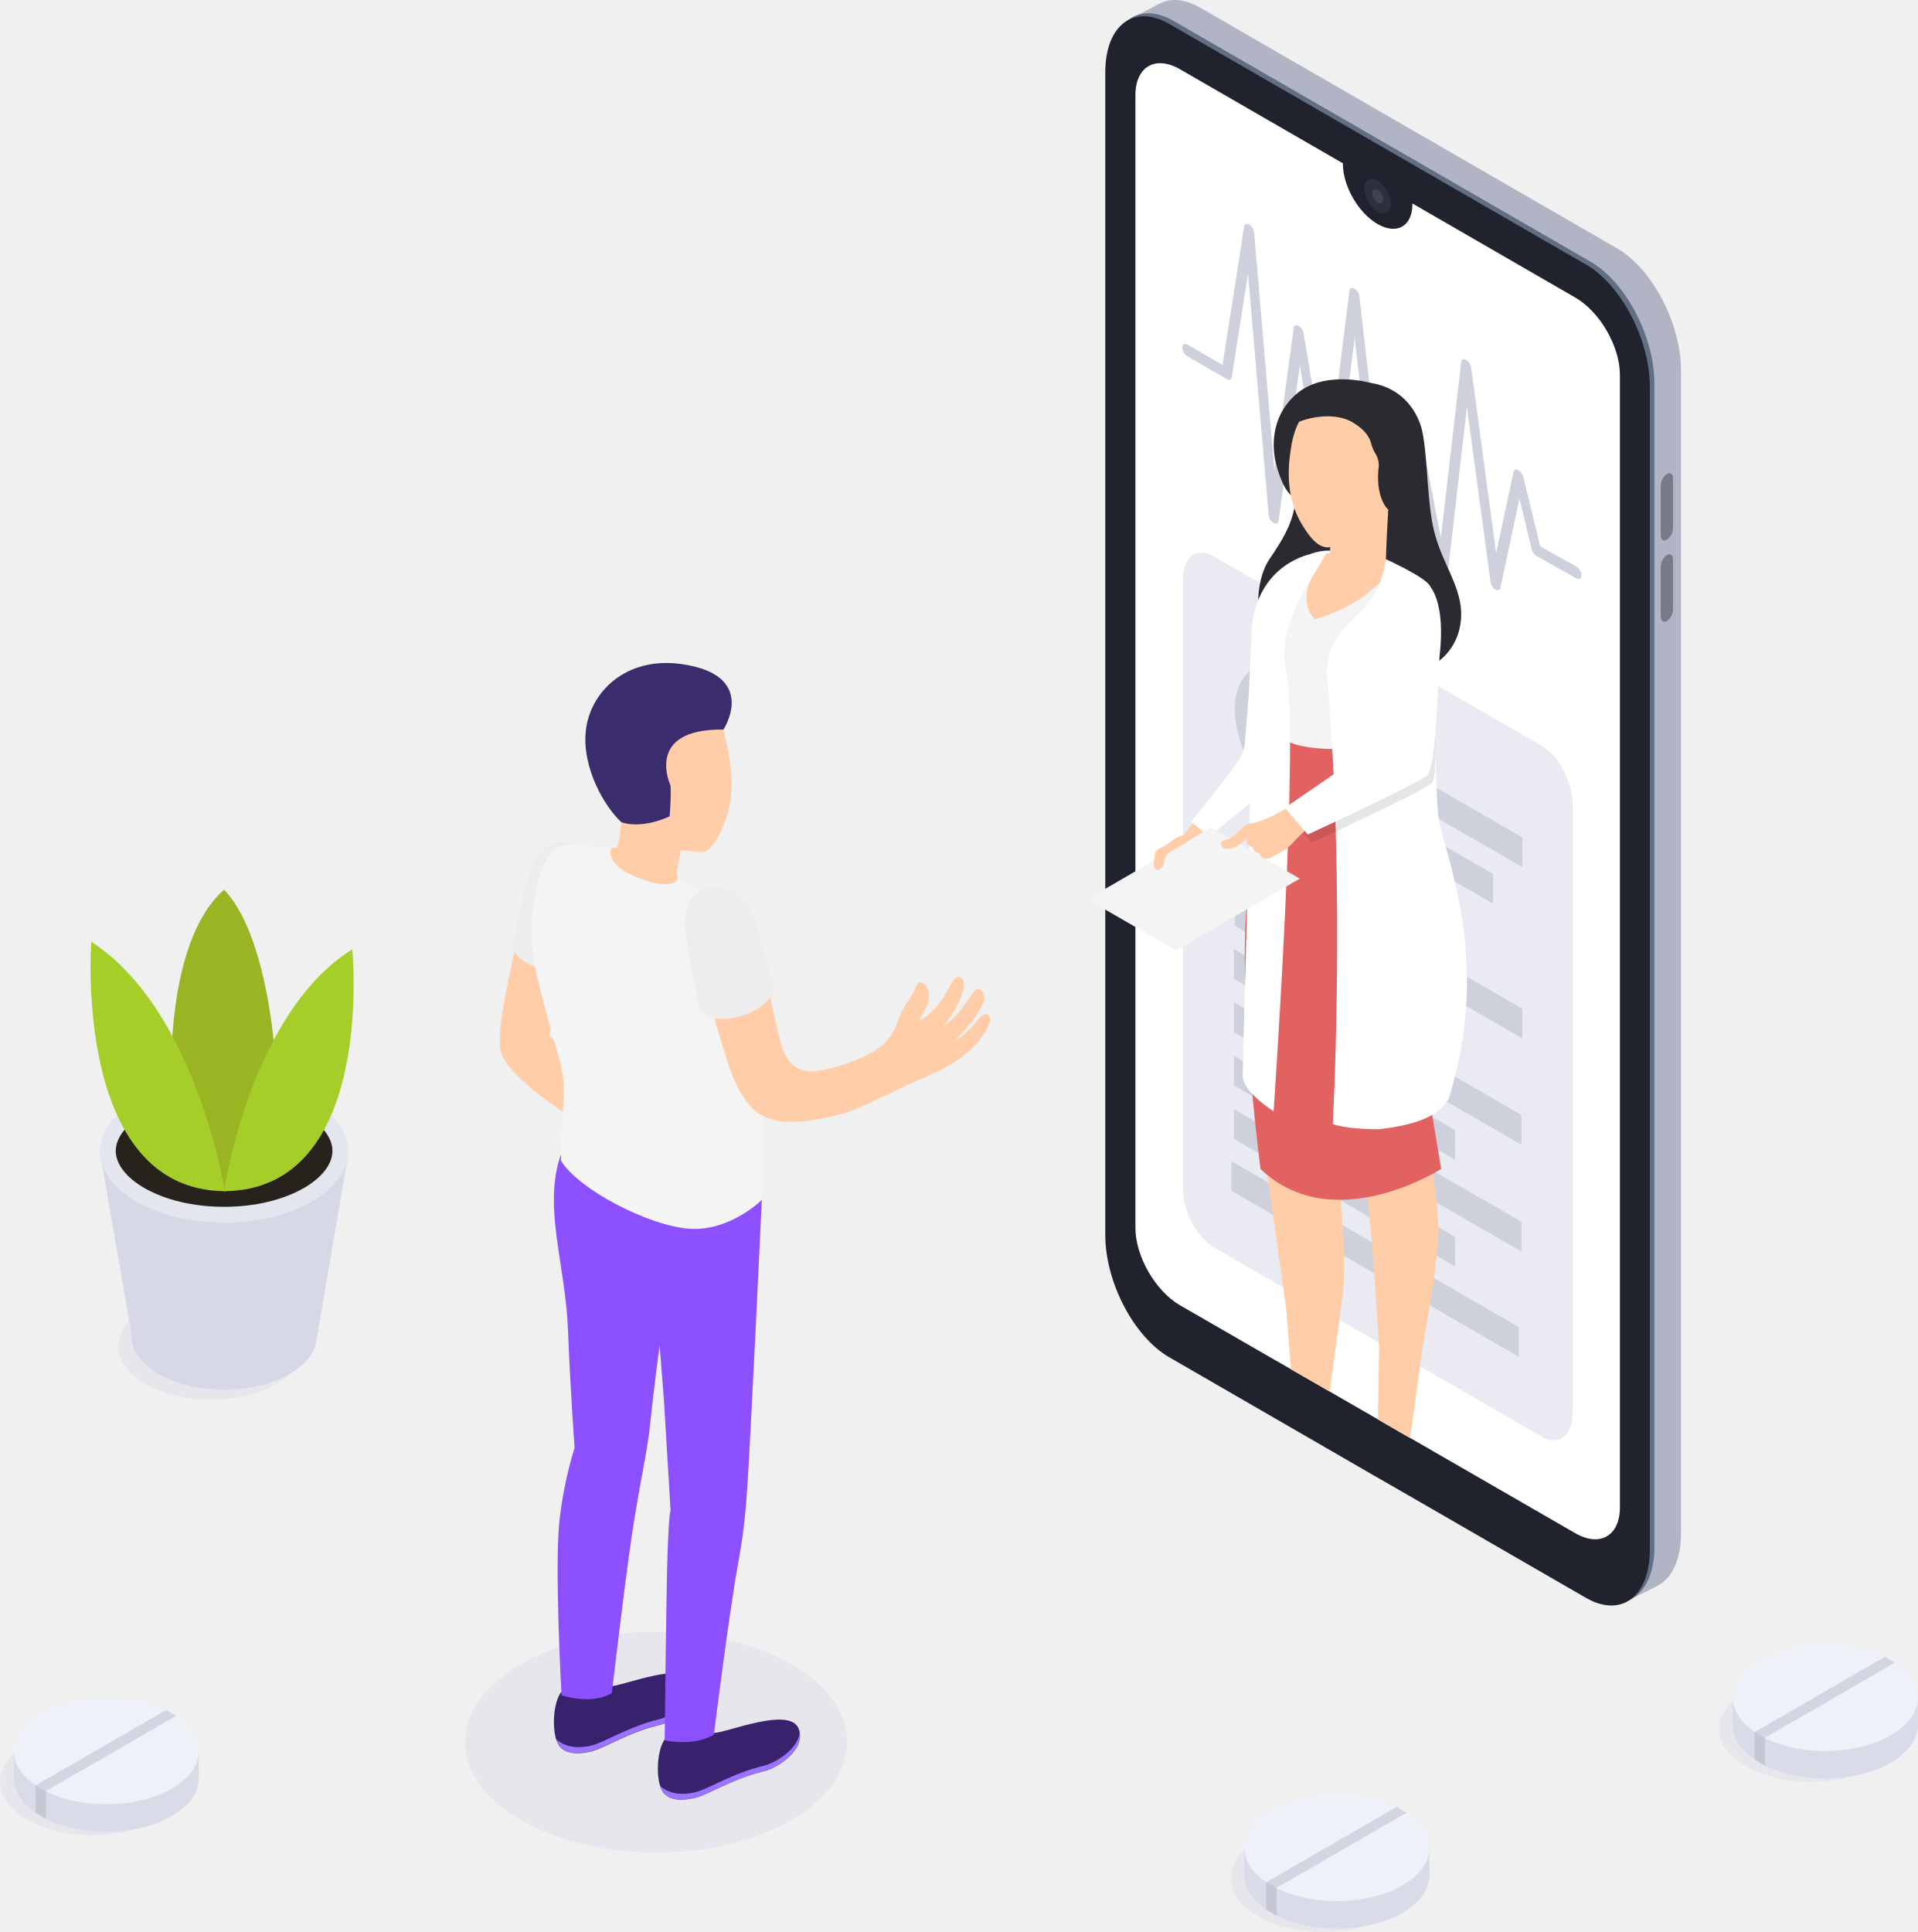
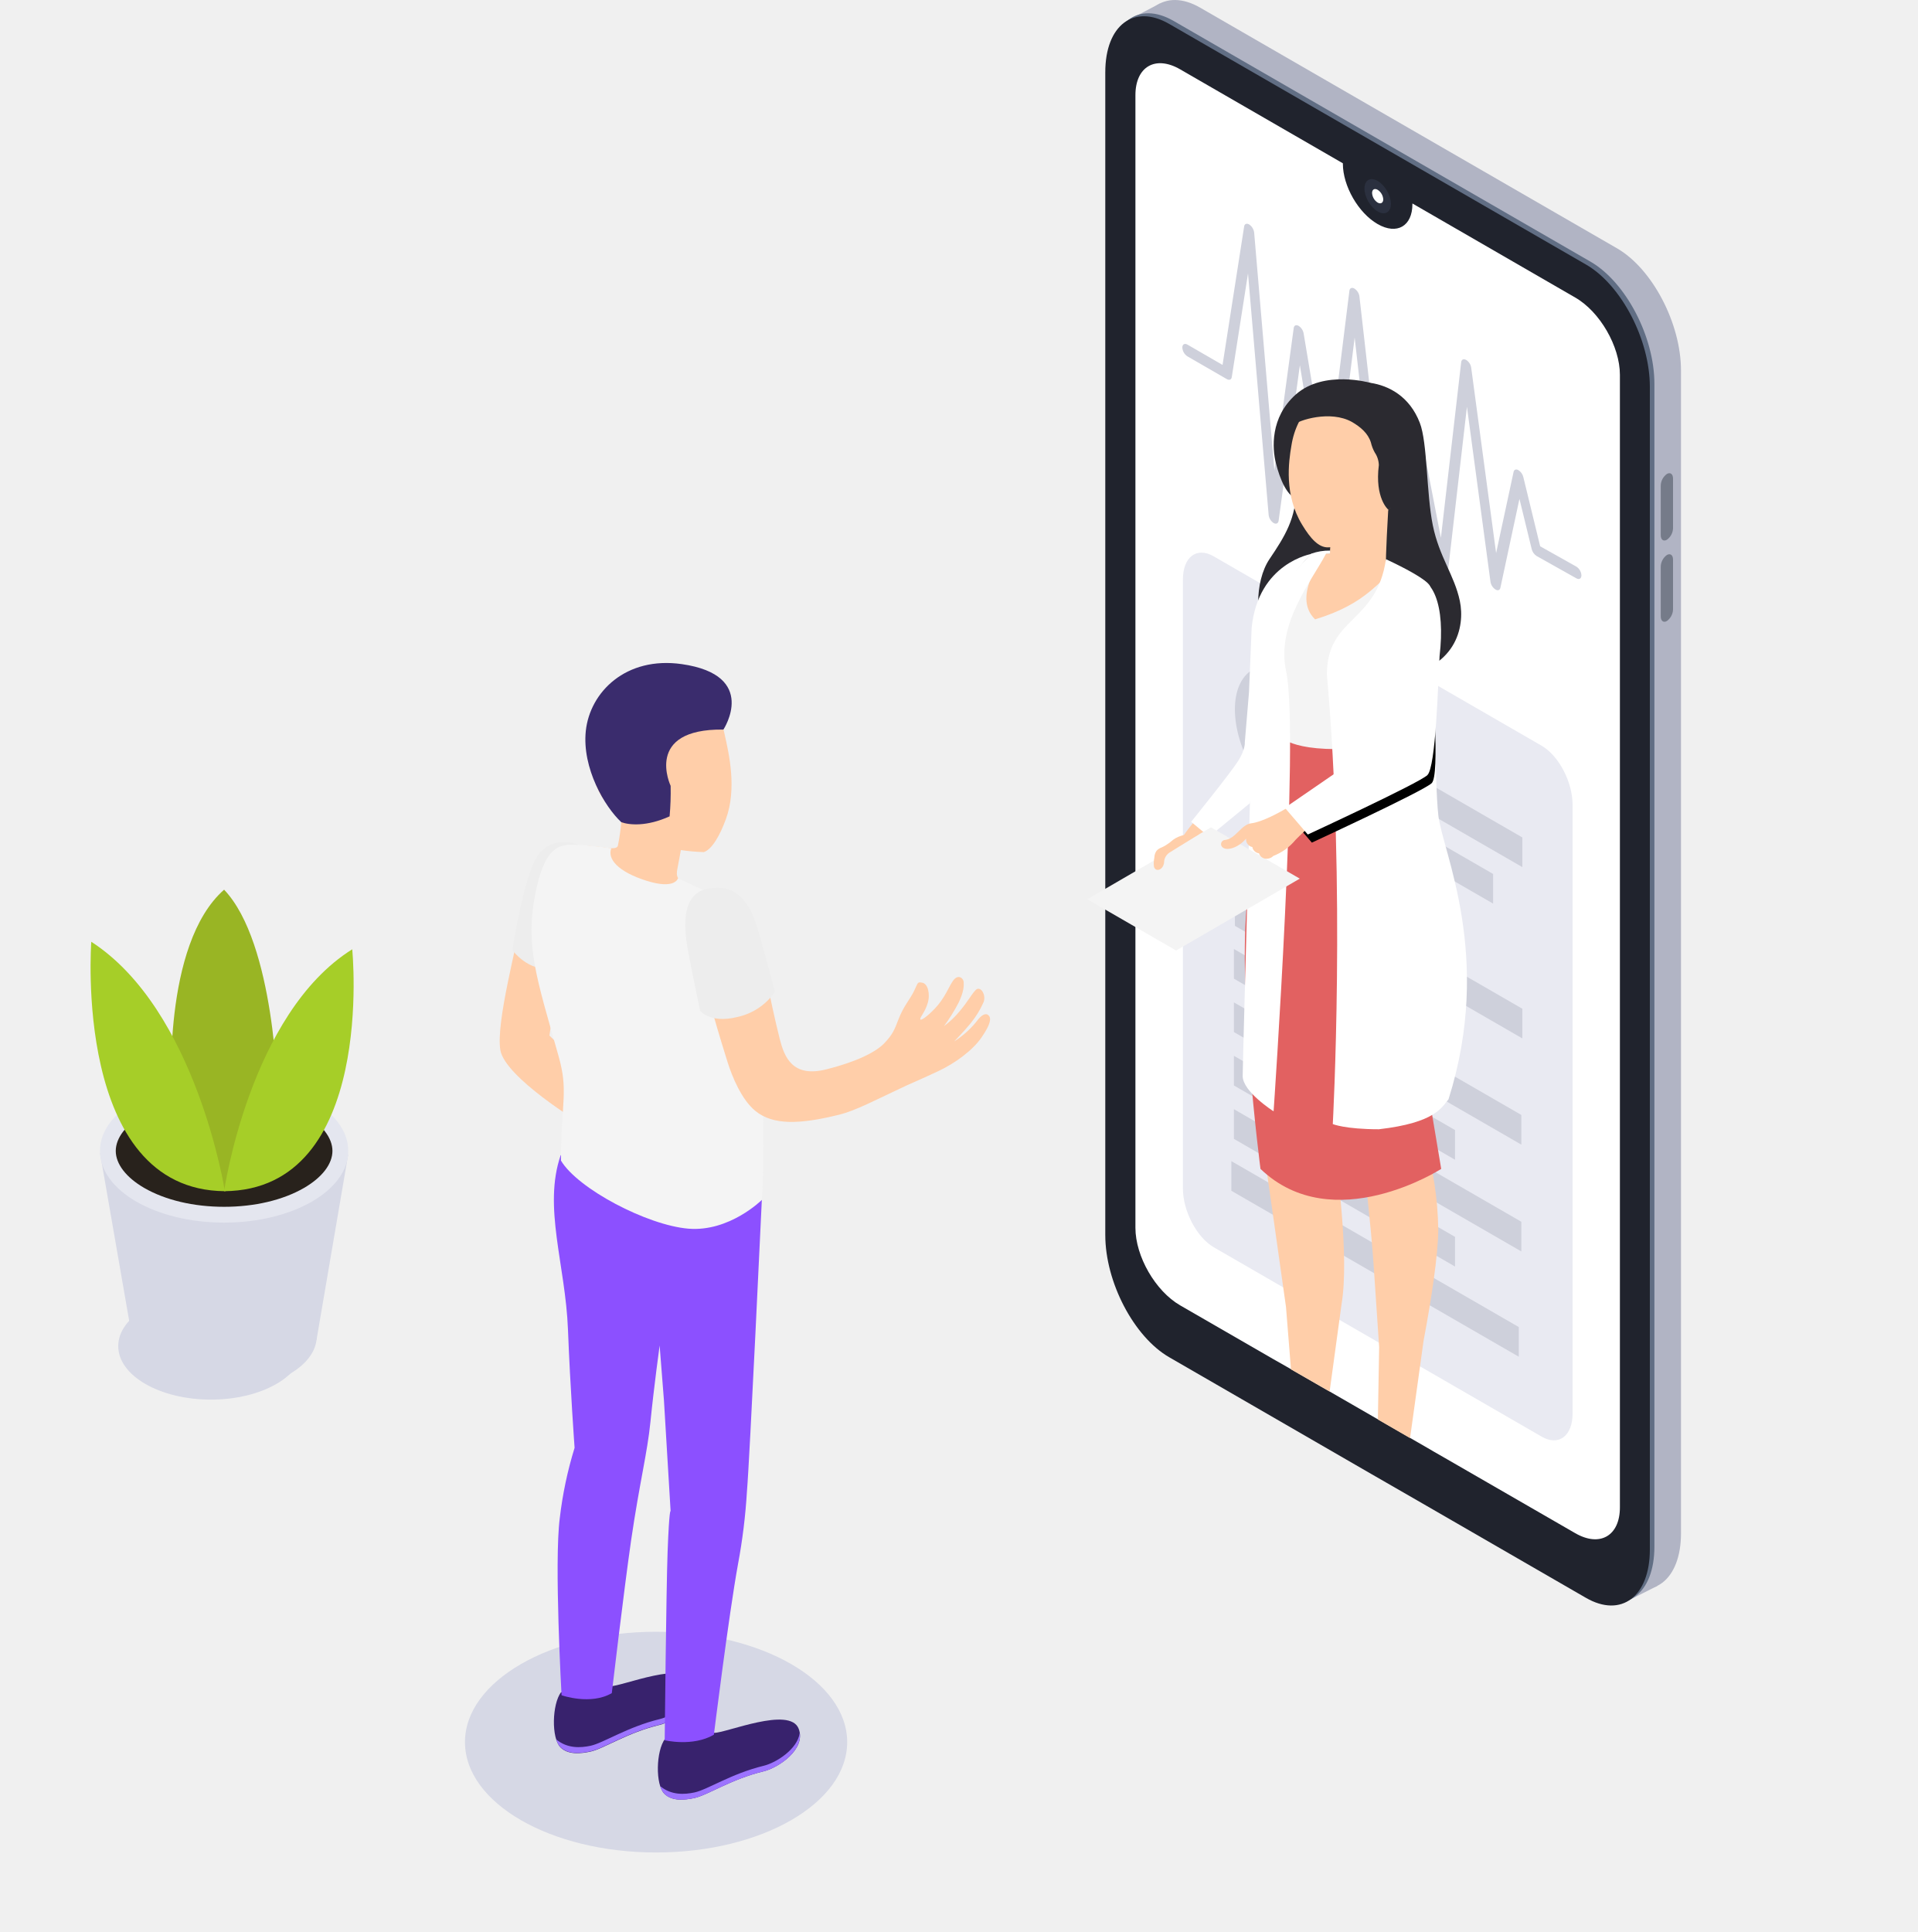
<svg xmlns="http://www.w3.org/2000/svg" viewBox="0 0 496.36 500">
-   <defs>
-     <style>.cls-1{fill:#b1b4c4;}.cls-2{fill:#616e84;}.cls-3{fill:#20232d;}.cls-4,.cls-6{fill:#fff;}.cls-5{fill:#2b303f;}.cls-14,.cls-6{opacity:0.1;}.cls-7{fill:#757b89;}.cls-8{fill:#e9eaf2;}.cls-9{fill:#ced0db;}.cls-10{fill:#2b2a30;}.cls-11{fill:#ffcea9;}.cls-12{fill:#f4f4f4;}.cls-13{fill:#e26161;}.cls-15,.cls-21{fill:#d6d8e5;}.cls-15{opacity:0.4;}.cls-16{fill:#ededed;}.cls-17{fill:#38226d;}.cls-18{fill:#9c73ff;}.cls-19{fill:#8c50ff;}.cls-20{fill:#3a2c6d;}.cls-22{fill:#e4e6ef;}.cls-23{fill:#28221c;}.cls-24{fill:#99b524;}.cls-25{fill:#a6ce28;}.cls-26{fill:#d9dce8;}.cls-27{fill:#eff1f9;}.cls-28{fill:#d3d6e2;}.cls-29{fill:#c5c8d3;}</style>
-   </defs>
-   <g id="Слой_2" data-name="Слой 2">
-     <g id="Слой_1-2" data-name="Слой 1">
-       <path class="cls-1" d="M418.51,409.33,310.63,347c-9.14-5.27-16.55-19.43-16.55-31.61V14.49c0-12.18,7.41-17.78,16.55-12.5L418.51,64.27c9.14,5.28,16.55,19.44,16.55,31.62V396.82C435.06,409,427.65,414.61,418.51,409.33Z" />
-       <polygon class="cls-1" points="420.36 414.76 428.91 410.44 420.71 396.38 420.36 414.76" />
-       <polygon class="cls-1" points="292.4 4.99 300.27 0.86 298.68 12.46 292.4 4.99" />
-       <path class="cls-2" d="M411.63,412.77,303.75,350.48c-9.14-5.27-16.55-19.43-16.55-31.61V17.93c0-12.18,7.41-17.78,16.55-12.51L411.63,67.71c9.14,5.28,16.55,19.43,16.55,31.62V400.26C428.18,412.45,420.77,418.05,411.63,412.77Z" />
-       <path class="cls-3" d="M427,100.1V401c0,12.2-7.4,17.79-16.54,12.52l-42.31-24.43L355,381.52,302.6,351.25c-9.14-5.28-16.54-19.43-16.54-31.62V18.7c0-12.19,7.4-17.78,16.54-12.51L410.49,68.47C419.63,73.76,427,87.9,427,100.1Z" />
-       <path class="cls-4" d="M419.25,97v293.1c0,7.37-5.17,10.38-11.57,6.68L374,377.35l-3-1.72-1-.59-7.29-4.2-21.1-12.17h0l-8.75-5.05-3.52-2-23.91-13.8c-6.39-3.69-11.57-12.67-11.57-20.07V24.63c0-7.39,5.18-10.38,11.57-6.69l42.12,24.32v.12c0,5.75,4,12.74,9,15.61s9,.54,9-5.2c0,0,0-.09,0-.13L407.68,77C414.08,80.67,419.25,89.65,419.25,97Z" />
-       <ellipse class="cls-5" cx="356.55" cy="50.77" rx="2.79" ry="4.84" transform="translate(22.39 185.08) rotate(-30)" />
-       <path class="cls-6" d="M356.55,52.43a3.16,3.16,0,0,1-1.44-2.49c0-.91.64-1.28,1.44-.82A3.16,3.16,0,0,1,358,51.6C358,52.51,357.34,52.88,356.55,52.43Z" />
-       <path class="cls-7" d="M431.41,139.69h0c-.88.51-1.59,0-1.59-1.2V125.66a3.82,3.82,0,0,1,1.59-3h0c.88-.51,1.59,0,1.59,1.21v12.83A3.81,3.81,0,0,1,431.41,139.69Z" />
-       <path class="cls-7" d="M431.41,160.72h0c-.88.5-1.59,0-1.59-1.21V146.68a3.83,3.83,0,0,1,1.59-3.05h0c.88-.5,1.59,0,1.59,1.21v12.83A3.83,3.83,0,0,1,431.41,160.72Z" />
-       <path class="cls-8" d="M399,371.8l-84.85-49c-4.4-2.54-8-9.37-8-15.24V150c0-5.88,3.58-8.58,8-6l84.85,49c4.41,2.55,8,9.37,8,15.25v157.6C407,371.64,403.38,374.34,399,371.8Z" />
-       <ellipse class="cls-9" cx="335.56" cy="192.78" rx="13.03" ry="22.57" transform="translate(-51.43 193.62) rotate(-30)" />
-       <polygon class="cls-9" points="394 224.41 361.18 205.46 361.18 197.78 394 216.73 394 224.41" />
-       <polygon class="cls-9" points="386.43 233.85 361.18 219.28 361.18 211.6 386.43 226.18 386.43 233.85" />
-       <polygon class="cls-9" points="394 268.74 319.61 225.79 319.61 218.12 394 261.06 394 268.74" />
-       <polygon class="cls-9" points="376.83 272.65 319.61 239.61 319.61 231.93 376.83 264.97 376.83 272.65" />
-       <polygon class="cls-9" points="393.74 296.23 319.35 253.28 319.35 245.6 393.74 288.55 393.74 296.23" />
-       <polygon class="cls-9" points="376.58 300.14 319.35 267.1 319.35 259.42 376.58 292.46 376.58 300.14" />
-       <polygon class="cls-9" points="393.74 323.87 319.35 280.92 319.35 273.24 393.74 316.19 393.74 323.87" />
-       <polygon class="cls-9" points="393.08 351.12 318.69 308.17 318.69 300.5 393.08 343.44 393.08 351.12" />
-       <polygon class="cls-9" points="376.58 327.78 319.35 294.74 319.35 287.06 376.58 320.1 376.58 327.78" />
-       <path class="cls-9" d="M329.61,135.35l0,0a2.93,2.93,0,0,1-1.27-2.09L323,70.78l-4.2,26.81c-.1.67-.65.89-1.29.52l-10.21-5.9A2.9,2.9,0,0,1,306,89.94c0-.83.59-1.17,1.31-.76l9.1,5.26L322,58.6c.1-.68.69-.89,1.33-.49a3,3,0,0,1,1.26,2.08l5.24,61.56,5-36.86c.09-.68.62-.91,1.25-.57a2.92,2.92,0,0,1,1.32,2l6,35.93,5.84-47c.08-.7.64-.94,1.29-.57h0a2.89,2.89,0,0,1,1.3,2l6.94,60.92,5.76-30c.12-.62.64-.82,1.26-.49l0,0a3,3,0,0,1,1.27,1.88l5.86,30.2,5.25-45.46c.08-.69.62-.95,1.27-.59a2.83,2.83,0,0,1,1.32,2l6.45,48,4.52-21c.12-.6.62-.8,1.21-.49a2.88,2.88,0,0,1,1.31,1.8l4.36,17.93,9.37,5.26h0a2.88,2.88,0,0,1,1.31,2.25c0,.84-.56,1.19-1.29.79l-10.33-5.8h0a3,3,0,0,1-1.25-1.77l-3.17-13-4.93,23c-.13.63-.68.84-1.31.43a2.92,2.92,0,0,1-1.26-2l-6.09-45.27-5,43.35c-.08.67-.59.93-1.22.61a2.85,2.85,0,0,1-1.35-1.92L366,115.66l-6.14,31.91c-.13.65-.7.83-1.33.45a3,3,0,0,1-1.26-2l-6.67-58.66L345,132.19c-.08.68-.61.93-1.25.59a3,3,0,0,1-1.33-2l-6-36.26-5.5,40.25C330.81,135.49,330.26,135.72,329.61,135.35Z" />
-       <g id="Girl_14">
-         <path id="_Контур_" data-name="&lt;Контур&gt;" class="cls-10" d="M344.14,101.42c2.09-3.36,18.07-5.57,23.32,8,2,5.13,1.69,18.25,3.36,26.5s5.59,12.91,7,19.6-.89,17.89-17,19.87-28.51-3.67-32.31-8.81-3.89-16.06.07-21.92,6.95-10.64,6.86-18.27Z" />
-         <path id="_Контур_2" data-name="&lt;Контур&gt;" class="cls-10" d="M354.69,99.09s-12-3.47-19.32,3c-6.67,5.94-6.11,14-5.14,17.83s2.91,9,5.93,9.27S354.69,99.09,354.69,99.09Z" />
-         <path id="_Контур_3" data-name="&lt;Контур&gt;" class="cls-11" d="M359.29,131.89s-.79,13.41-.55,14.39,5.27,1.94,6.67,3.11-7.29,14.77-11.71,16.79-18.12-3.13-19.07-10c-.87-6.27,3.92-11.14,5.77-12.84a27.21,27.21,0,0,1,3.78-.1l.4-6.5C350.58,134.88,359.29,131.89,359.29,131.89Z" />
-         <path class="cls-11" d="M326.87,157.22c-.08-.37-2,.71-2.05.74s-.95,34.4-2.65,37.51h0c-4.28,7.31-15.66,19.66-15.94,21.05-.84,4.17,1.58.43,5.49,0,2.2-.27,15.11-13.34,18-16.32l.18.11c0-.12,0-.23.05-.34l.38-.39a17.16,17.16,0,0,0,.09-2.78C335.79,159.43,329.19,156.94,326.87,157.22Z" />
-         <path class="cls-4" d="M323.94,162.5l-.68,16.56-1.09,13.05s.21,1.75-1.71,4.81-12.18,15.77-12.18,15.77l4.64,3.85,10.57-8.68,7-46.76-3.68-4.55Z" />
-         <path id="_Контур_4" data-name="&lt;Контур&gt;" class="cls-12" d="M361.13,147.59c3.76.58,8.07,2.59,8.66,4.65.69,2.41,2.18,13.75-1.08,22.38s-5.46,14.12-7.33,17.83c0,0-16.3,7-29.44-1.16,0,0-.9-9.24-1-14.19-12.13-10.58-1.76-23.63,8.51-33.76a20.85,20.85,0,0,1,3.7-.05s-9.16,10.84-2.79,17C354.05,156.16,356.76,150,361.13,147.59Z" />
-         <path id="_Контур_5" data-name="&lt;Контур&gt;" class="cls-11" d="M334.24,115.28h0c1.36-8.61,7.58-15.12,16.46-14.6a17.07,17.07,0,0,1,8.59,31.21,17.47,17.47,0,0,1-1.37,3.77c-3.15,3.66-11.51,6-14.27,6-2.38,0-4.44-2.2-6.67-5.9C332.32,128.08,333.5,119.54,334.24,115.28Z" />
-         <path class="cls-10" d="M353.45,100.84c6.23,1.22,11.36,3,13.05,9.09,1.16,4.21,2.67,12.25,1.23,15.63l-.9,2.44-7.54,3.89s-3.52-2.93-2.43-11.53a6.1,6.1,0,0,0-1.06-3.26,10,10,0,0,1-1-2.6c-.76-2.4-2.69-4-4.89-5.29-5.62-3.15-13.84-.43-15,.71C338.67,102.14,346.21,99.42,353.45,100.84Z" />
-         <path class="cls-11" d="M375.56,237.18c-1,10.88-7.06,57.12-7.06,57.12a86,86,0,0,1,3.74,24c-.06,6.73-1.82,18.15-3.81,28.73l-3.49,25.15-8.33-4.82.33-18.75c-.43-6.28-1.05-15.55-1.45-21.48-.65-9.64-2.38-25-2.88-28.78s-1.72-10.5-2.31-18-3.41-45.55-3.41-45.55l-.39,7.13s-.37,11.58-2,25.84-2.26,20.62-2.26,20.62,2.89,5.3,3.26,9.21c.3,3.09,3.82,27.49,1.71,39.91l-3.09,22.62-10-5.74-1.29-16.15c-1.71-12.1-5.32-37.76-5.88-41.1-.72-4.39-1.32-6.55-2.16-20.35s-.53-43.77.86-54.64,5.4-26.66,5.4-26.66a32,32,0,0,0,12.06,3c7,.36,18.25-1.77,18.25-1.77a110,110,0,0,0,6.43,9.95C370.94,211,377,220.53,375.56,237.18Z" />
-         <path class="cls-13" d="M361.38,192.45l9.36,18.81s14.29,20.91-.52,74.67L373,302.51s-28,18-46.77,0c0,0-6.51-49.68-3.05-72.59A263.09,263.09,0,0,1,331.91,191s4.59,5.07,28.22,1.72" />
-         <path class="cls-4" d="M339.49,143.34s-13.86,2.26-15.55,19.16l3.17-3.17S334.88,147.57,339.49,143.34Z" />
-         <path class="cls-4" d="M343.19,143.29c-3.58,6.91-13,18.2-10.33,30.42,3.54,16.29-3.24,113.9-3.24,113.9s-8-5.07-8-9.13,3-109.42,3-114.41,8.76-13.85,14.71-20.77a13.79,13.79,0,0,1,4.91-.81c0,.37,0,.42-.05.8C343.89,143.31,343.72,143.29,343.19,143.29Z" />
-         <polygon class="cls-12" points="281.42 232.72 313.42 214.12 336.4 227.39 304.39 245.99 281.42 232.72" />
-         <path class="cls-11" d="M309.29,215.48c-2,.46-4,.61-5.68,1.86a13.68,13.68,0,0,1-2,1.48c-.32.17-.63.37-1,.51a3.1,3.1,0,0,0-1.28.85,3.16,3.16,0,0,0-.57,1.77,7.53,7.53,0,0,0-.11,2.32c.28,1.15,1.47,1.06,2.1.26a2.46,2.46,0,0,0,.53-1.4,3.08,3.08,0,0,1,1.35-2.45l7.65-4.75A.93.93,0,0,0,309.29,215.48Z" />
-         <path class="cls-4" d="M371.47,173.06s-.26,28.71.79,38,14.3,36.51,2.63,73.44c-1.72,2-3.3,6.05-18,7.75-8.77,0-11.95-1.34-11.95-1.34s3.39-61.93-1.53-116.31c0-15,12.9-13.26,15.29-29.88,11.39,5.32,11.4,7,11.4,7Z" />
-         <path class="cls-14" d="M365.69,151.4c-6.27.7-7.09,8.65-7.09,8.65l-.29,12.17s.68,15.52,2.48,20.25l-27.2,18.69,5.93,6.91s28.74-13.27,31-15.37,0-26.45.35-33.46C372.38,156,372,150.7,365.69,151.4Z" />
-         <path class="cls-11" d="M370.19,158.13c-1.06-4.35-4.47-2.95-7.4-5.5-6.81,9.63-2.29,35.68-1.37,38.46L335.3,207.74h0c-.42.28-1.32.83-1.75,1.1-2.37,1.43-6.93,3.91-9.71,4.23-2.62.3-4,4-6.78,4.31a1.08,1.08,0,0,0-.71,1.86c1.12,1.08,4.11.19,6.15-2.2a1,1,0,0,0,0,.18,2,2,0,0,0,1.64,2,.94.94,0,0,0,.14.49,2,2,0,0,0,1.56,1.13h0a2,2,0,0,0,2.15,1.39,2.37,2.37,0,0,0,1.57-.72,13.81,13.81,0,0,0,5.71-4.12,57,57,0,0,1,4.24-3.94c7.09-3.05,28.35-12.13,29.3-13.42C370.19,198.12,371.7,164.34,370.19,158.13Z" />
-         <path class="cls-4" d="M364.64,149.3c-6.27.7-7.09,8.65-7.09,8.65l-.29,12.16s.68,15.53,2.47,20.26l-27.19,18.69,5.93,6.91s28.74-13.27,30.95-15.37,2.77-23.74,3.15-30.74C374.13,156.64,370.92,148.6,364.64,149.3Z" />
-       </g>
-       <g id="Men_2">
-         <ellipse class="cls-15" cx="169.8" cy="450.86" rx="49.46" ry="28.56" />
-         <path id="_Контур_6" data-name="&lt;Контур&gt;" class="cls-11" d="M134.56,239.1c-.55,4.81-6.29,25.56-5.06,32.67s20.84,19,20.84,19l2.72-12.17L142.2,268l2.93-20.15Z" />
-         <path id="_Контур_7" data-name="&lt;Контур&gt;" class="cls-16" d="M149.73,218.65c-2.8-1.21-8-1.48-10.92,3.3s-5.88,21.16-6.15,24c0,0,4.05,5.59,10.12,4.66Z" />
-         <path class="cls-17" d="M172.12,450a16.84,16.84,0,0,0,12.69-1.54c3.05.09,19.64-7,21.9-1.05,2,5.23-5.21,10.06-9.05,11-8.38,2-14.58,6.21-17.95,6.92-2.5.53-5.75.88-7.75-1.09C169.57,461.88,169.77,453.13,172.12,450Z" />
-         <path class="cls-18" d="M179.71,463.89c3.37-.7,9.57-4.88,17.95-6.91,3.22-.78,8.76-4.3,9.32-8.5.74,4.81-5.74,9.08-9.32,9.94-8.38,2-14.58,6.21-17.95,6.92-2.5.53-5.75.88-7.75-1.09a5,5,0,0,1-1.1-2C173.78,464.67,177.21,464.42,179.71,463.89Z" />
-         <path class="cls-17" d="M145.21,437.93a16.78,16.78,0,0,0,12.69-1.53c3.06.09,19.64-7,21.9-1,2,5.23-5.21,10.06-9.05,11-8.38,2-14.58,6.21-17.94,6.92-2.51.53-5.76.88-7.75-1.1C142.66,449.8,142.87,441.05,145.21,437.93Z" />
-         <path class="cls-18" d="M152.81,451.81c3.36-.71,9.56-4.88,17.94-6.91,3.22-.78,8.76-4.31,9.32-8.5.75,4.81-5.74,9.08-9.32,9.94-8.38,2-14.58,6.21-17.94,6.92-2.51.53-5.76.88-7.75-1.1a4.76,4.76,0,0,1-1.1-2C146.87,452.58,150.3,452.34,152.81,451.81Z" />
-         <path id="_Контур_8" data-name="&lt;Контур&gt;" class="cls-19" d="M144.88,392.86a101.35,101.35,0,0,1,3.83-18.17S147.57,359,147,344.14c-.65-16.87-6.5-31.72-1.89-45.18l52.06,11.58s-3.15,67.26-3.85,75.4A151.22,151.22,0,0,1,191,404.82c-2.38,13.06-6.24,44.12-6.24,44.12-5.51,3.2-12.73,1.43-12.73,1.43s.4-39.28.75-48.69c.43-11.49.78-10.61.78-10.61l-1.72-28.61-1.12-14.24s-1.44,10.45-2.38,19.78c-.82,8.14-2.78,15.5-5,30.64-1.9,13.14-5,39.54-5,39.54-5.5,3.2-13,.55-13,.55S143.39,404.26,144.88,392.86Z" />
-         <path id="_Контур_9" data-name="&lt;Контур&gt;" class="cls-11" d="M152.48,218.93c4,.2,6.92,1.22,7.42,0a52.39,52.39,0,0,0,.9-6.2c-.46-1.15-.85-2.38-.85-2.38-5-3.07-6.55-8.45-7.21-14.71-1.11-10.71,4.67-20.09,15.38-21.21,10.07-1,17.48,6,19.45,15.75,1.07,4.79,3.19,13.86.32,21.75-1.6,4.41-3.66,7.91-5.73,8.59a51.23,51.23,0,0,1-5.95-.52h0s-.53,3-.9,4.88-.22,2.92,3.58,5.27-5.75,7.15-12,6.68-13.25-4.24-15.18-8.28C149.58,224.1,149.76,218.8,152.48,218.93Z" />
-         <path id="_Контур_10" data-name="&lt;Контур&gt;" class="cls-12" d="M158.22,219.52c-1.1,2.74,1.69,6.09,9.14,8.43s8.11-.67,8.11-.67,10.92,5,14.47,7.45c4.47,3.13,6.45,12.17,7.06,27.43.69,17.66.75,43.86.17,48.38,0,0-8.35,8.32-19,7.44s-28.67-10.33-33-17.64c.12-15.48,1.93-18-.58-26.92-5.74-20.42-8.76-28.78-6-42.35,2.3-11.19,5.52-12.58,9.94-12.47A92,92,0,0,1,158.22,219.52Z" />
-         <path id="_Контур_11" data-name="&lt;Контур&gt;" class="cls-11" d="M213.8,276.76c-8.77,2.21-10.83-3.32-12-7.9-2.79-11.09-4.29-21.1-6.37-27.39-2.45-7.42-5-8.61-8.62-10.05-4.24-1.7-7.88,1.88-6.47,11.32,1.67,11.18,3.86,19,8,32.25,1.09,3.45,3.53,9.59,7.2,12.55,4.52,3.66,11.34,3.5,21.65.94,4.4-1.1,9.22-3.73,17.54-7.61,2.23-1,4-1.73,8.25-3.73s8.75-5.33,11-8.58,2.54-4.78,2.08-5.52c-.57-.93-1.59-.73-2.79.64a23.8,23.8,0,0,1-6.31,5.84s2.77-2.86,4.27-4.72a23.58,23.58,0,0,0,3.32-5.42c.79-1.9-.84-4.47-2.08-3.12s-1.83,2.73-4.1,5.45a23.73,23.73,0,0,1-4.07,3.87,44.57,44.57,0,0,0,3.75-6c1.44-2.94,1.42-4.45,1.36-5.44s-1.46-2.17-2.77-.3c-1.19,1.69-2,4.33-4.71,7.2-2,2.08-3.71,3.28-3.76,2.7s1.21-1.72,1.93-4.14,0-5-1.34-5.26-1.08-.2-2.16,2.06-2.72,3.94-4,7.25c-1.11,2.91-1.61,4.09-3.61,6.21C226.9,272.12,222.14,274.66,213.8,276.76Z" />
-         <path id="_Контур_12" data-name="&lt;Контур&gt;" class="cls-16" d="M183.57,229.9c5.86-.86,10,1.78,12.58,10.65s4.4,16.16,4.4,16.16a15.94,15.94,0,0,1-9.81,6.51c-7,1.7-9.53-1.65-9.53-1.65s-2-9.3-3.16-15.63S176.32,231,183.57,229.9Z" />
-         <path class="cls-20" d="M187.23,188.81s9.26-14.07-10.79-16.94c-14.46-2.06-23.76,7.23-24.83,17.31-1,9.63,4.91,19.63,9.19,23.6,2.09.75,6.59,1.18,12.5-1.51a70.89,70.89,0,0,0,.27-7.89S166.52,188.55,187.23,188.81Z" />
-       </g>
-       <ellipse class="cls-15" cx="54.58" cy="348.37" rx="23.98" ry="13.85" />
-       <ellipse class="cls-21" cx="58" cy="345.8" rx="23.98" ry="13.85" />
-       <polygon class="cls-21" points="25.9 298.46 34.29 346.76 81.92 346.76 90.11 298.81 25.9 298.46" />
-       <ellipse class="cls-22" cx="58" cy="297.86" rx="32.13" ry="18.55" />
-       <path class="cls-23" d="M58,312.32c-7.87,0-15.21-1.73-20.67-4.88-4.68-2.71-7.37-6.2-7.37-9.58s2.69-6.87,7.37-9.57c5.45-3.15,12.8-4.89,20.67-4.89s15.22,1.74,20.68,4.89c4.68,2.7,7.36,6.19,7.36,9.57s-2.68,6.87-7.36,9.58C73.22,310.59,65.88,312.32,58,312.32Z" />
-       <path class="cls-24" d="M71.83,283.25s-.63-39.16-13.83-53c-16.11,14.18-13.56,53.06-13.56,53.06l13.76,25v0C60,308.37,71.83,283.25,71.83,283.25Z" />
-       <path class="cls-25" d="M58.2,308.28s-7.33-46.92-34.57-64.55C23.63,243.73,18.77,308,58.2,308.28Z" />
-       <path class="cls-25" d="M58,308.28s6.61-46,33.16-62.6C91.16,245.68,97.43,308,58,308.28Z" />
-       <ellipse class="cls-15" cx="342.45" cy="486.17" rx="23.95" ry="13.83" />
-       <ellipse class="cls-26" cx="346.01" cy="485.28" rx="23.95" ry="13.83" />
-       <path class="cls-26" d="M322.06,485.06v-6.94l7.61,2.55Z" />
-       <polygon class="cls-26" points="369.94 478.61 369.94 484.84 361.17 483.12 369.94 478.61" />
-       <ellipse class="cls-27" cx="346.01" cy="478.17" rx="23.95" ry="13.83" />
-       <polygon class="cls-28" points="330.31 488.61 327.71 487.11 361.48 467.62 364.07 469.12 330.31 488.61" />
-       <polygon class="cls-29" points="327.71 487.11 327.71 494.21 330.07 495.61 330.4 495.77 330.4 488.61 327.71 487.11" />
-       <ellipse class="cls-15" cx="23.95" cy="461.12" rx="23.95" ry="13.83" />
-       <ellipse class="cls-26" cx="27.51" cy="460.23" rx="23.95" ry="13.83" />
-       <path class="cls-26" d="M3.56,460v-6.95l7.61,2.56Z" />
-       <polygon class="cls-26" points="51.44 453.56 51.44 459.79 42.67 458.06 51.44 453.56" />
-       <ellipse class="cls-27" cx="27.51" cy="453.12" rx="23.95" ry="13.83" />
-       <polygon class="cls-28" points="11.81 463.56 9.22 462.06 42.98 442.57 45.58 444.07 11.81 463.56" />
-       <polygon class="cls-29" points="9.22 462.06 9.22 469.16 11.57 470.55 11.9 470.72 11.9 463.56 9.22 462.06" />
-       <ellipse class="cls-15" cx="468.86" cy="447.32" rx="23.95" ry="13.83" />
-       <ellipse class="cls-26" cx="472.41" cy="446.43" rx="23.95" ry="13.83" />
-       <path class="cls-26" d="M448.47,446.21c0-.06,0-6.95,0-6.95l7.62,2.56Z" />
-       <polygon class="cls-26" points="496.35 439.76 496.35 445.99 487.58 444.26 496.35 439.76" />
-       <ellipse class="cls-27" cx="472.41" cy="439.32" rx="23.95" ry="13.83" />
-       <polygon class="cls-28" points="456.72 449.76 454.12 448.26 487.88 428.77 490.48 430.27 456.72 449.76" />
-       <polygon class="cls-29" points="454.12 448.26 454.12 455.36 456.48 456.75 456.81 456.92 456.81 449.76 454.12 448.26" />
-     </g>
+   <path d="M418.51 409.33L310.63 347c-9.14-5.27-16.55-19.43-16.55-31.61V14.49c0-12.18 7.41-17.78 16.55-12.5l107.88 62.28c9.14 5.28 16.55 19.44 16.55 31.62v300.93c0 12.18-7.41 17.79-16.55 12.51z" fill="#b1b4c4" />
+   <path d="M420.36 414.76l8.55-4.32-8.2-14.06zM292.4 4.99l7.87-4.13-1.59 11.6z" fill="#b1b4c4" />
+   <path d="M411.63 412.77l-107.88-62.29c-9.14-5.27-16.55-19.43-16.55-31.61V17.93c0-12.18 7.41-17.78 16.55-12.51l107.88 62.29c9.14 5.28 16.55 19.43 16.55 31.62v300.93c0 12.19-7.41 17.79-16.55 12.51z" fill="#616e84" />
+   <path d="M427 100.1V401c0 12.2-7.4 17.79-16.54 12.52l-42.31-24.43-13.15-7.57-52.4-30.27c-9.14-5.28-16.54-19.43-16.54-31.62V18.7c0-12.19 7.4-17.78 16.54-12.51l107.89 62.28C419.63 73.76 427 87.9 427 100.1z" fill="#20232d" />
+   <path d="M419.25 97v293.1c0 7.37-5.17 10.38-11.57 6.68L374 377.35l-3-1.72-1-.59-7.29-4.2-21.1-12.17-8.75-5.05-3.52-2-23.91-13.8c-6.39-3.69-11.57-12.67-11.57-20.07V24.63c0-7.39 5.18-10.38 11.57-6.69l42.12 24.32v.12c0 5.75 4 12.74 9 15.61s9 .54 9-5.2v-.13L407.68 77c6.4 3.67 11.57 12.65 11.57 20z" fill="#fff" />
+   <path d="M358.973 49.378c1.336 2.315 1.338 4.816.003 5.587-1.334.77-3.499-.482-4.836-2.797-1.336-2.315-1.338-4.816-.004-5.586 1.335-.771 3.5.481 4.837 2.796z" fill="#2b303f" />
+   <path d="M356.55 52.43a3.161 3.161 0 0 1-1.44-2.49c0-.91.64-1.28 1.44-.82A3.16 3.16 0 0 1 358 51.6c0 .91-.66 1.28-1.45.83z" fill="#fff" />
+   <path d="M431.41 139.69c-.88.51-1.59 0-1.59-1.2v-12.83a3.819 3.819 0 0 1 1.59-3c.88-.51 1.59 0 1.59 1.21v12.83a3.812 3.812 0 0 1-1.59 2.99zm0 21.03c-.88.5-1.59 0-1.59-1.21v-12.83a3.83 3.83 0 0 1 1.59-3.05c.88-.5 1.59 0 1.59 1.21v12.83a3.83 3.83 0 0 1-1.59 3.05z" fill="#757b89" />
+   <path d="M399 371.8l-84.85-49c-4.4-2.54-8-9.37-8-15.24V150c0-5.88 3.58-8.58 8-6L399 193c4.41 2.55 8 9.37 8 15.25v157.6c0 5.79-3.62 8.49-8 5.95z" fill="#e9eaf2" />
+   <g fill="#ced0db">
+     <path d="M346.848 186.277c6.232 10.795 6.233 22.463 0 26.062-6.232 3.598-16.336-2.237-22.569-13.032-6.232-10.795-6.233-22.463-.001-26.061 6.233-3.598 16.337 2.236 22.57 13.031zM394 224.41l-32.82-18.95v-7.68L394 216.73zm-7.57 9.44l-25.25-14.57v-7.68l25.25 14.58zm7.57 34.89l-74.39-42.95v-7.67L394 261.06zm-17.17 3.91l-57.22-33.04v-7.68l57.22 33.04zm16.91 23.58l-74.39-42.95v-7.68l74.39 42.95zm-17.16 3.91l-57.23-33.04v-7.68l57.23 33.04zm17.16 23.73l-74.39-42.95v-7.68l74.39 42.95zm-.66 27.25l-74.39-42.95v-7.67l74.39 42.94zm-16.5-23.34l-57.23-33.04v-7.68l57.23 33.04zm-46.97-192.43a2.928 2.928 0 0 1-1.27-2.09L323 70.78l-4.2 26.81c-.1.67-.65.89-1.29.52l-10.21-5.9a2.9 2.9 0 0 1-1.3-2.27c0-.83.59-1.17 1.31-.76l9.1 5.26L322 58.6c.1-.68.69-.89 1.33-.49a3 3 0 0 1 1.26 2.08l5.24 61.56 5-36.86c.09-.68.62-.91 1.25-.57a2.92 2.92 0 0 1 1.32 2l6 35.93 5.84-47c.08-.7.64-.94 1.29-.57a2.888 2.888 0 0 1 1.3 2l6.94 60.92 5.76-30c.12-.62.64-.82 1.26-.49a3 3 0 0 1 1.27 1.88l5.86 30.2 5.25-45.46c.08-.69.62-.95 1.27-.59a2.831 2.831 0 0 1 1.32 2l6.45 48 4.52-21c.12-.6.62-.8 1.21-.49.66.4 1.132 1.049 1.31 1.8l4.36 17.93 9.37 5.26a2.88 2.88 0 0 1 1.31 2.25c0 .84-.56 1.19-1.29.79l-10.33-5.8a3.002 3.002 0 0 1-1.25-1.77l-3.17-13-4.93 23c-.13.63-.68.84-1.31.43a2.92 2.92 0 0 1-1.26-2l-6.09-45.27-5 43.35c-.08.67-.59.93-1.22.61a2.848 2.848 0 0 1-1.35-1.92L366 115.66l-6.14 31.91c-.13.65-.7.83-1.33.45a3.001 3.001 0 0 1-1.26-2l-6.67-58.66-5.6 44.83c-.08.68-.61.93-1.25.59a2.995 2.995 0 0 1-1.33-2l-6-36.26-5.5 40.25c-.11.72-.66.95-1.31.58z" />
  </g>
+   <path d="M344.14 101.42c2.09-3.36 18.07-5.57 23.32 8 2 5.13 1.69 18.25 3.36 26.5s5.59 12.91 7 19.6-.89 17.89-17 19.87-28.51-3.67-32.31-8.81-3.89-16.06.07-21.92 6.95-10.64 6.86-18.27z" fill="#2b2a30" />
+   <path d="M354.69 99.09s-12-3.47-19.32 3c-6.67 5.94-6.11 14-5.14 17.83s2.91 9 5.93 9.27 18.53-30.1 18.53-30.1z" fill="#2b2a30" />
+   <path d="M359.29 131.89s-.79 13.41-.55 14.39 5.27 1.94 6.67 3.11-7.29 14.77-11.71 16.79-18.12-3.13-19.07-10c-.87-6.27 3.92-11.14 5.77-12.84a27.257 27.257 0 0 1 3.78-.1l.4-6.5c6-1.86 14.71-4.85 14.71-4.85zm-32.42 25.33c-.08-.37-2 .71-2.05.74s-.95 34.4-2.65 37.51c-4.28 7.31-15.66 19.66-15.94 21.05-.84 4.17 1.58.43 5.49 0 2.2-.27 15.11-13.34 18-16.32l.18.11c0-.12 0-.23.05-.34l.38-.39a17.21 17.21 0 0 0 .09-2.78c5.37-37.37-1.23-39.86-3.55-39.58z" fill="#ffcea9" />
+   <path d="M323.94 162.5l-.68 16.56-1.09 13.05s.21 1.75-1.71 4.81-12.18 15.77-12.18 15.77l4.64 3.85 10.57-8.68 7-46.76-3.68-4.55z" fill="#fff" />
+   <path d="M361.13 147.59c3.76.58 8.07 2.59 8.66 4.65.69 2.41 2.18 13.75-1.08 22.38s-5.46 14.12-7.33 17.83c0 0-16.3 7-29.44-1.16 0 0-.9-9.24-1-14.19-12.13-10.58-1.76-23.63 8.51-33.76a20.88 20.88 0 0 1 3.7-.05s-9.16 10.84-2.79 17c13.69-4.13 16.4-10.29 20.77-12.7z" fill="#f4f4f4" />
+   <path d="M334.24 115.28c1.36-8.61 7.58-15.12 16.46-14.6a17.07 17.07 0 0 1 8.59 31.21c-.31 1.305-.77 2.57-1.37 3.77-3.15 3.66-11.51 6-14.27 6-2.38 0-4.44-2.2-6.67-5.9-4.66-7.68-3.48-16.22-2.74-20.48z" fill="#ffcea9" />
+   <path d="M353.45 100.84c6.23 1.22 11.36 3 13.05 9.09 1.16 4.21 2.67 12.25 1.23 15.63l-.9 2.44-7.54 3.89s-3.52-2.93-2.43-11.53a6.092 6.092 0 0 0-1.06-3.26 9.99 9.99 0 0 1-1-2.6c-.76-2.4-2.69-4-4.89-5.29-5.62-3.15-13.84-.43-15 .71 3.76-7.78 11.3-10.5 18.54-9.08z" fill="#2b2a30" />
+   <path d="M375.56 237.18c-1 10.88-7.06 57.12-7.06 57.12a85.995 85.995 0 0 1 3.74 24c-.06 6.73-1.82 18.15-3.81 28.73l-3.49 25.15-8.33-4.82.33-18.75c-.43-6.28-1.05-15.55-1.45-21.48-.65-9.64-2.38-25-2.88-28.78s-1.72-10.5-2.31-18-3.41-45.55-3.41-45.55l-.39 7.13s-.37 11.58-2 25.84-2.26 20.62-2.26 20.62 2.89 5.3 3.26 9.21c.3 3.09 3.82 27.49 1.71 39.91l-3.09 22.62-10-5.74-1.29-16.15c-1.71-12.1-5.32-37.76-5.88-41.1-.72-4.39-1.32-6.55-2.16-20.35s-.53-43.77.86-54.64 5.4-26.66 5.4-26.66a32.004 32.004 0 0 0 12.06 3c7 .36 18.25-1.77 18.25-1.77a109.883 109.883 0 0 0 6.43 9.95c3.15 4.33 9.21 13.86 7.77 30.51z" fill="#ffcea9" />
+   <path d="M361.38 192.45l9.36 18.81s14.29 20.91-.52 74.67l2.78 16.58s-28 18-46.77 0c0 0-6.51-49.68-3.05-72.59a263.078 263.078 0 0 1 8.73-38.92s4.59 5.07 28.22 1.72" fill="#e26161" />
+   <path d="M339.49 143.34s-13.86 2.26-15.55 19.16l3.17-3.17s7.77-11.76 12.38-15.99z" fill="#fff" />
+   <path d="M343.19 143.29c-3.58 6.91-13 18.2-10.33 30.42 3.54 16.29-3.24 113.9-3.24 113.9s-8-5.07-8-9.13 3-109.42 3-114.41 8.76-13.85 14.71-20.77a13.78 13.78 0 0 1 4.91-.81c0 .37 0 .42-.05.8-.3.02-.47 0-1 0z" fill="#fff" />
+   <path d="M281.42 232.72l32-18.6 22.98 13.27-32.01 18.6z" fill="#f4f4f4" />
+   <path d="M309.29 215.48c-2 .46-4 .61-5.68 1.86-.62.553-1.29 1.048-2 1.48-.32.17-.63.37-1 .51a3.103 3.103 0 0 0-1.28.85 3.159 3.159 0 0 0-.57 1.77 7.53 7.53 0 0 0-.11 2.32c.28 1.15 1.47 1.06 2.1.26.318-.4.503-.89.53-1.4a3.08 3.08 0 0 1 1.35-2.45l7.65-4.75a.93.93 0 0 0-.99-.45z" fill="#ffcea9" />
+   <path d="M371.47 173.06s-.26 28.71.79 38 14.3 36.51 2.63 73.44c-1.72 2-3.3 6.05-18 7.75-8.77 0-11.95-1.34-11.95-1.34s3.39-61.93-1.53-116.31c0-15 12.9-13.26 15.29-29.88 11.39 5.32 11.4 7 11.4 7z" fill="#fff" />
+   <path d="M365.69 151.4c-6.27.7-7.09 8.65-7.09 8.65l-.29 12.17s.68 15.52 2.48 20.25l-27.2 18.69 5.93 6.91s28.74-13.27 31-15.37 0-26.45.35-33.46c1.51-13.24 1.13-18.54-5.18-17.84z" />
+   <path d="M370.19 158.13c-1.06-4.35-4.47-2.95-7.4-5.5-6.81 9.63-2.29 35.68-1.37 38.46l-26.12 16.65c-.42.28-1.32.83-1.75 1.1-2.37 1.43-6.93 3.91-9.71 4.23-2.62.3-4 4-6.78 4.31a1.081 1.081 0 0 0-.71 1.86c1.12 1.08 4.11.19 6.15-2.2-.005.06-.005.12 0 .18a2 2 0 0 0 1.64 2 .942.942 0 0 0 .14.49 2 2 0 0 0 1.56 1.13 2 2 0 0 0 2.15 1.39 2.37 2.37 0 0 0 1.57-.72 13.808 13.808 0 0 0 5.71-4.12 57.219 57.219 0 0 1 4.24-3.94c7.09-3.05 28.35-12.13 29.3-13.42 1.38-1.91 2.89-35.69 1.38-41.9z" fill="#ffcea9" />
+   <path d="M364.64 149.3c-6.27.7-7.09 8.65-7.09 8.65l-.29 12.16s.68 15.53 2.47 20.26l-27.19 18.69 5.93 6.91s28.74-13.27 30.95-15.37 2.77-23.74 3.15-30.74c1.56-13.22-1.65-21.26-7.93-20.56z" fill="#fff" />
+   <path d="M219.26 450.86c0 15.773-22.144 28.56-49.46 28.56s-49.46-12.787-49.46-28.56 22.144-28.56 49.46-28.56 49.46 12.787 49.46 28.56z" fill="#d6d8e5" />
+   <path d="M134.56 239.1c-.55 4.81-6.29 25.56-5.06 32.67s20.84 19 20.84 19l2.72-12.17L142.2 268l2.93-20.15z" fill="#ffcea9" />
+   <path d="M149.73 218.65c-2.8-1.21-8-1.48-10.92 3.3s-5.88 21.16-6.15 24c0 0 4.05 5.59 10.12 4.66z" fill="#ededed" />
+   <path d="M172.12 450a16.843 16.843 0 0 0 12.69-1.54c3.05.09 19.64-7 21.9-1.05 2 5.23-5.21 10.06-9.05 11-8.38 2-14.58 6.21-17.95 6.92-2.5.53-5.75.88-7.75-1.09-2.39-2.36-2.19-11.11.16-14.24z" fill="#38226d" />
+   <path d="M179.71 463.89c3.37-.7 9.57-4.88 17.95-6.91 3.22-.78 8.76-4.3 9.32-8.5.74 4.81-5.74 9.08-9.32 9.94-8.38 2-14.58 6.21-17.95 6.92-2.5.53-5.75.88-7.75-1.09a5.002 5.002 0 0 1-1.1-2c2.92 2.42 6.35 2.17 8.85 1.64z" fill="#9c73ff" />
+   <path d="M145.21 437.93a16.782 16.782 0 0 0 12.69-1.53c3.06.09 19.64-7 21.9-1 2 5.23-5.21 10.06-9.05 11-8.38 2-14.58 6.21-17.94 6.92-2.51.53-5.76.88-7.75-1.1-2.4-2.42-2.19-11.17.15-14.29z" fill="#38226d" />
+   <path d="M152.81 451.81c3.36-.71 9.56-4.88 17.94-6.91 3.22-.78 8.76-4.31 9.32-8.5.75 4.81-5.74 9.08-9.32 9.94-8.38 2-14.58 6.21-17.94 6.92-2.51.53-5.76.88-7.75-1.1a4.767 4.767 0 0 1-1.1-2c2.91 2.42 6.34 2.18 8.85 1.65z" fill="#9c73ff" />
+   <path d="M144.88 392.86c.718-6.161 2-12.243 3.83-18.17 0 0-1.14-15.69-1.71-30.55-.65-16.87-6.5-31.72-1.89-45.18l52.06 11.58s-3.15 67.26-3.85 75.4a151.098 151.098 0 0 1-2.32 18.88c-2.38 13.06-6.24 44.12-6.24 44.12-5.51 3.2-12.73 1.43-12.73 1.43s.4-39.28.75-48.69c.43-11.49.78-10.61.78-10.61l-1.72-28.61-1.12-14.24s-1.44 10.45-2.38 19.78c-.82 8.14-2.78 15.5-5 30.64-1.9 13.14-5 39.54-5 39.54-5.5 3.2-13 .55-13 .55s-1.95-34.47-.46-45.87z" fill="#8c50ff" />
+   <path d="M152.48 218.93c4 .2 6.92 1.22 7.42 0 .423-2.047.724-4.117.9-6.2-.46-1.15-.85-2.38-.85-2.38-5-3.07-6.55-8.45-7.21-14.71-1.11-10.71 4.67-20.09 15.38-21.21 10.07-1 17.48 6 19.45 15.75 1.07 4.79 3.19 13.86.32 21.75-1.6 4.41-3.66 7.91-5.73 8.59a51.108 51.108 0 0 1-5.95-.52s-.53 3-.9 4.88-.22 2.92 3.58 5.27-5.75 7.15-12 6.68-13.25-4.24-15.18-8.28c-2.13-4.45-1.95-9.75.77-9.62z" fill="#ffcea9" />
+   <path d="M158.22 219.52c-1.1 2.74 1.69 6.09 9.14 8.43s8.11-.67 8.11-.67 10.92 5 14.47 7.45c4.47 3.13 6.45 12.17 7.06 27.43.69 17.66.75 43.86.17 48.38 0 0-8.35 8.32-19 7.44s-28.67-10.33-33-17.64c.12-15.48 1.93-18-.58-26.92-5.74-20.42-8.76-28.78-6-42.35 2.3-11.19 5.52-12.58 9.94-12.47a91.98 91.98 0 0 1 9.69.92z" fill="#f4f4f4" />
+   <path d="M213.8 276.76c-8.77 2.21-10.83-3.32-12-7.9-2.79-11.09-4.29-21.1-6.37-27.39-2.45-7.42-5-8.61-8.62-10.05-4.24-1.7-7.88 1.88-6.47 11.32 1.67 11.18 3.86 19 8 32.25 1.09 3.45 3.53 9.59 7.2 12.55 4.52 3.66 11.34 3.5 21.65.94 4.4-1.1 9.22-3.73 17.54-7.61 2.23-1 4-1.73 8.25-3.73s8.75-5.33 11-8.58 2.54-4.78 2.08-5.52c-.57-.93-1.59-.73-2.79.64a23.787 23.787 0 0 1-6.31 5.84s2.77-2.86 4.27-4.72a23.602 23.602 0 0 0 3.32-5.42c.79-1.9-.84-4.47-2.08-3.12s-1.83 2.73-4.1 5.45a23.714 23.714 0 0 1-4.07 3.87 44.555 44.555 0 0 0 3.75-6c1.44-2.94 1.42-4.45 1.36-5.44s-1.46-2.17-2.77-.3c-1.19 1.69-2 4.33-4.71 7.2-2 2.08-3.71 3.28-3.76 2.7s1.21-1.72 1.93-4.14 0-5-1.34-5.26-1.08-.2-2.16 2.06-2.72 3.94-4 7.25c-1.11 2.91-1.61 4.09-3.61 6.21-2.09 2.26-6.85 4.8-15.19 6.9z" fill="#ffcea9" />
+   <path d="M183.57 229.9c5.86-.86 10 1.78 12.58 10.65s4.4 16.16 4.4 16.16a15.942 15.942 0 0 1-9.81 6.51c-7 1.7-9.53-1.65-9.53-1.65s-2-9.3-3.16-15.63-1.73-14.94 5.52-16.04z" fill="#ededed" />
+   <path d="M187.23 188.81s9.26-14.07-10.79-16.94c-14.46-2.06-23.76 7.23-24.83 17.31-1 9.63 4.91 19.63 9.19 23.6 2.09.75 6.59 1.18 12.5-1.51.236-2.623.327-5.257.27-7.89 0 0-7.05-14.83 13.66-14.57z" fill="#3a2c6d" />
+   <path d="M78.56 348.37c0 7.649-10.736 13.85-23.98 13.85s-23.98-6.201-23.98-13.85 10.736-13.85 23.98-13.85 23.98 6.201 23.98 13.85z" fill="#d6d8e5" />
+   <path d="M81.98 345.8c0 7.649-10.736 13.85-23.98 13.85s-23.98-6.201-23.98-13.85S44.756 331.95 58 331.95s23.98 6.201 23.98 13.85z" fill="#d6d8e5" />
+   <path d="M25.9 298.46l8.39 48.3h47.63l8.19-47.95z" fill="#d6d8e5" />
+   <path d="M90.13 297.86c0 10.245-14.385 18.55-32.13 18.55s-32.13-8.305-32.13-18.55S40.255 279.31 58 279.31s32.13 8.305 32.13 18.55z" fill="#e4e6ef" />
+   <path d="M58 312.32c-7.87 0-15.21-1.73-20.67-4.88-4.68-2.71-7.37-6.2-7.37-9.58s2.69-6.87 7.37-9.57c5.45-3.15 12.8-4.89 20.67-4.89s15.22 1.74 20.68 4.89c4.68 2.7 7.36 6.19 7.36 9.57s-2.68 6.87-7.36 9.58c-5.46 3.15-12.8 4.88-20.68 4.88z" fill="#28221c" />
+   <path d="M71.83 283.25s-.63-39.16-13.83-53c-16.11 14.18-13.56 53.06-13.56 53.06l13.76 25c1.8.06 13.63-25.06 13.63-25.06z" fill="#99b524" />
+   <path d="M58.2 308.28s-7.33-46.92-34.57-64.55c0 0-4.86 64.27 34.57 64.55z" fill="#a6ce28" />
+   <path d="M58 308.28s6.61-46 33.16-62.6c0 0 6.27 62.32-33.16 62.6z" fill="#a6ce28" />
</svg>
